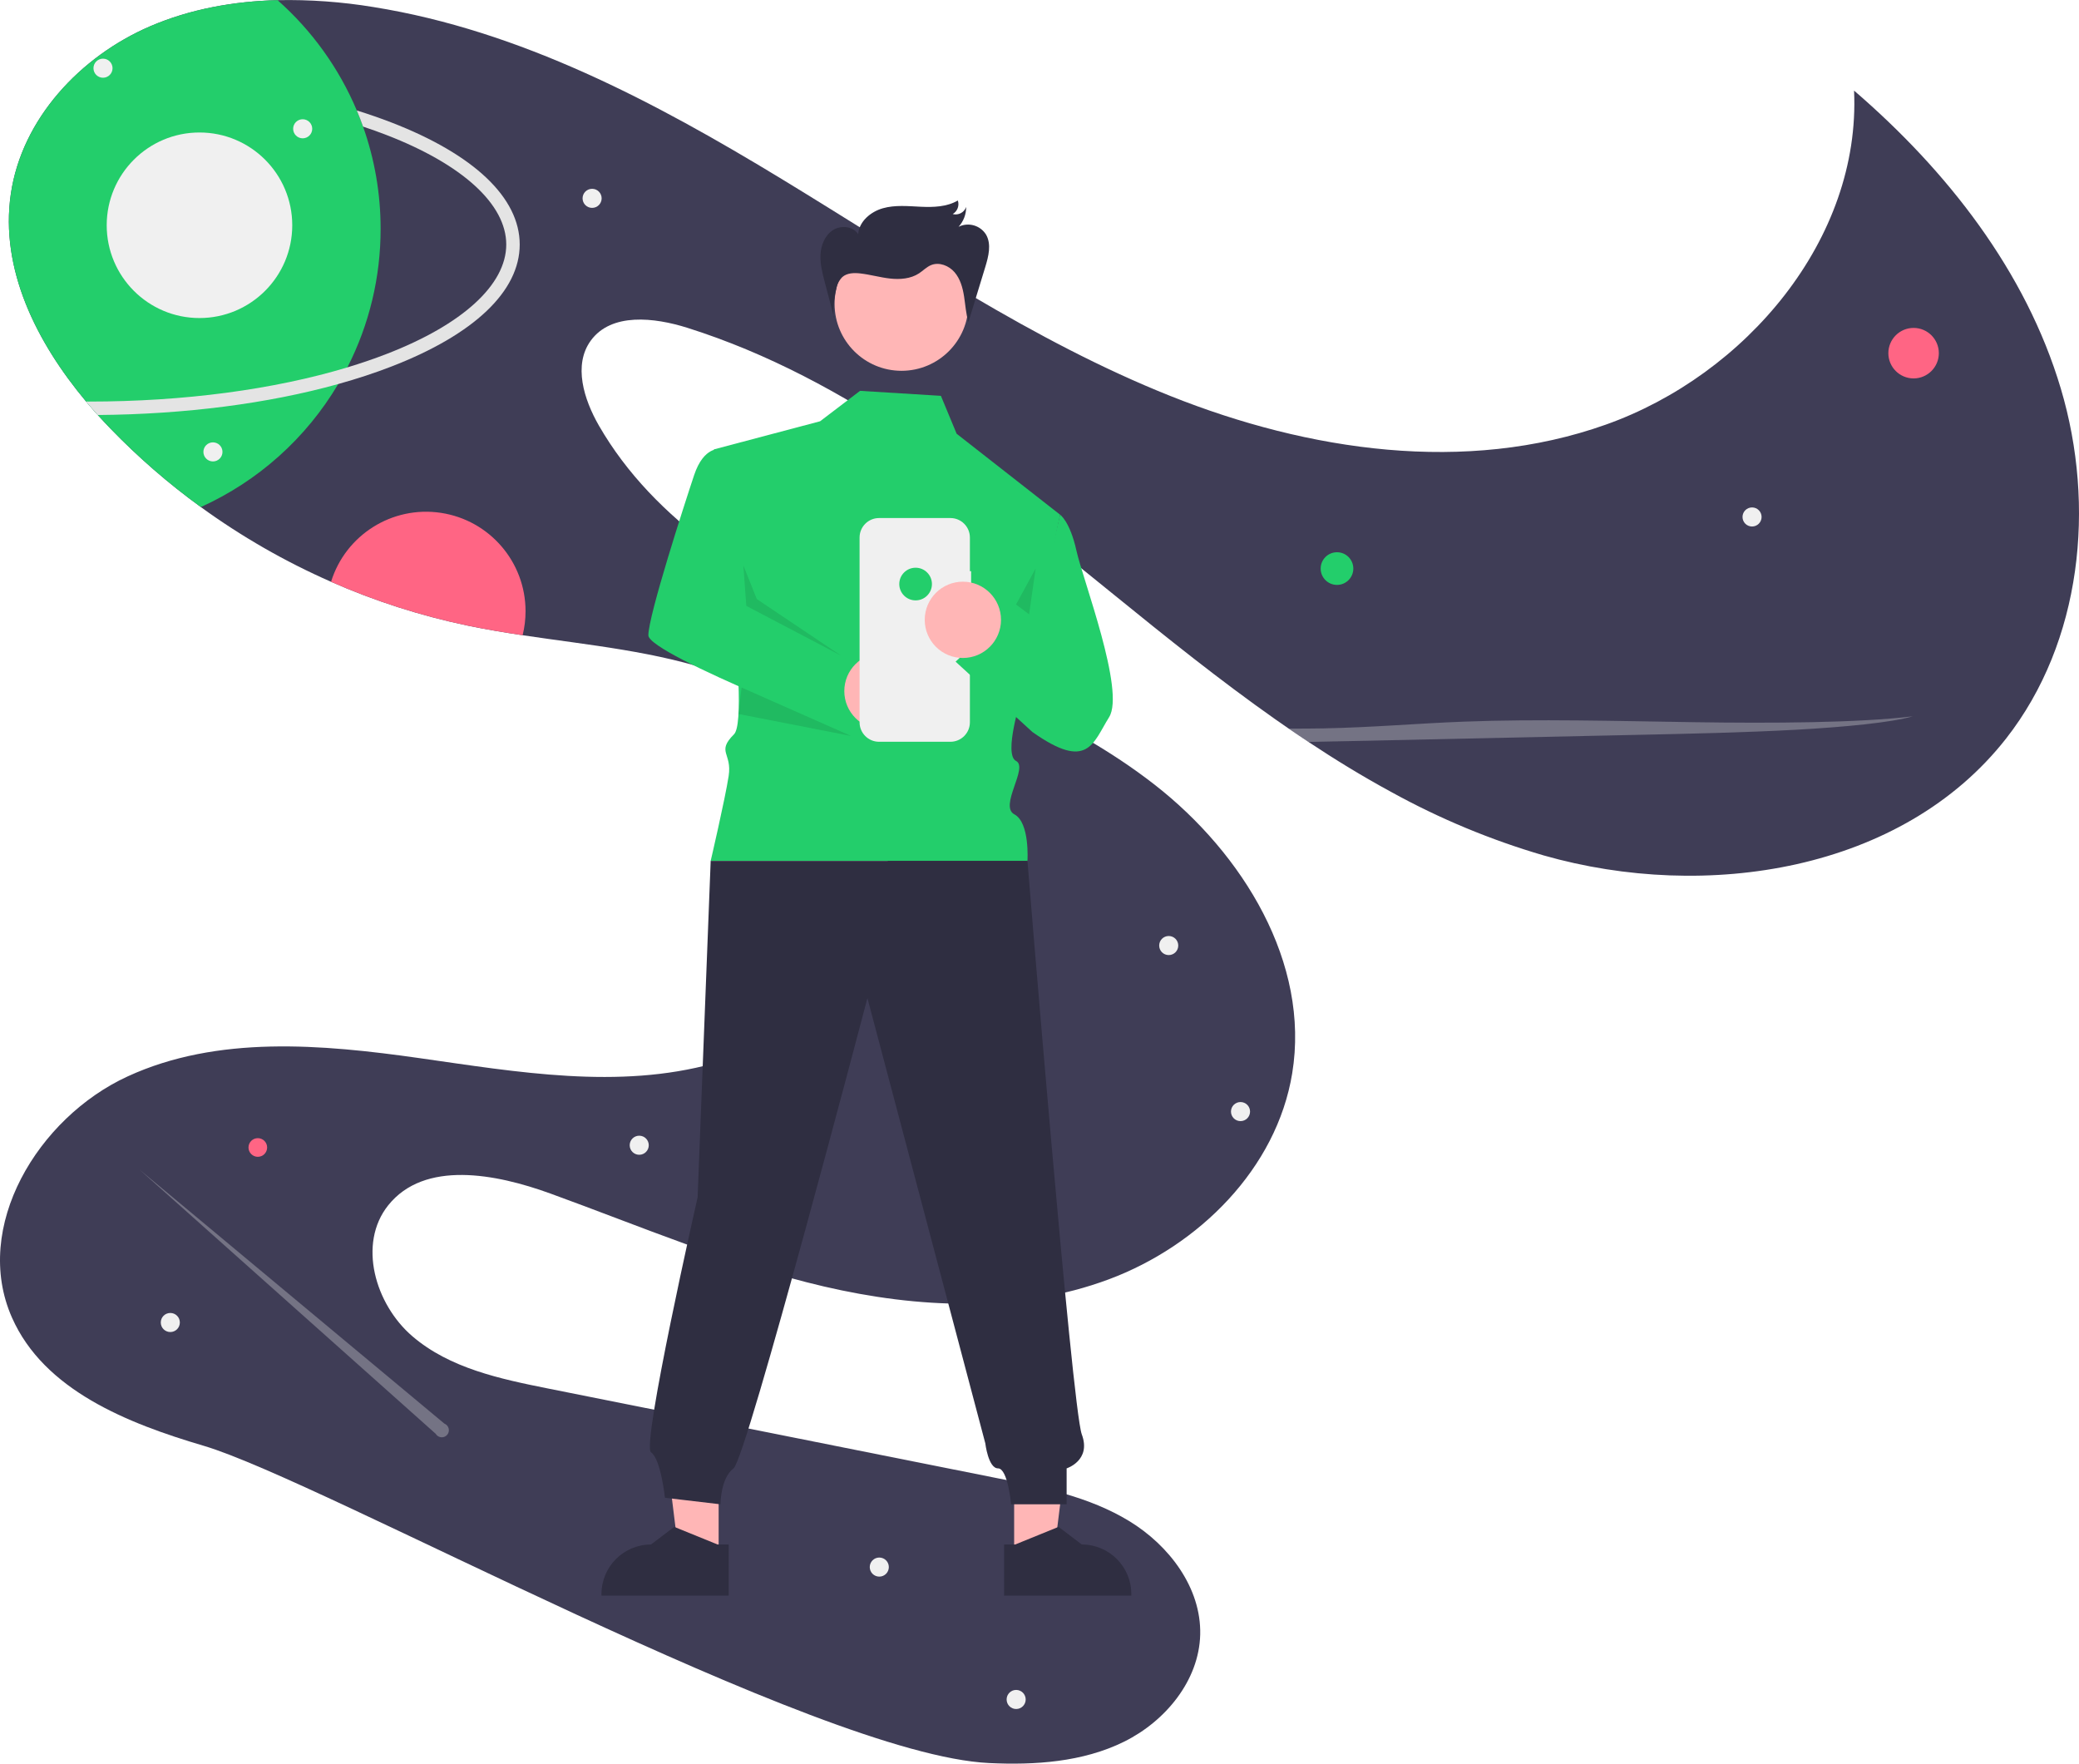
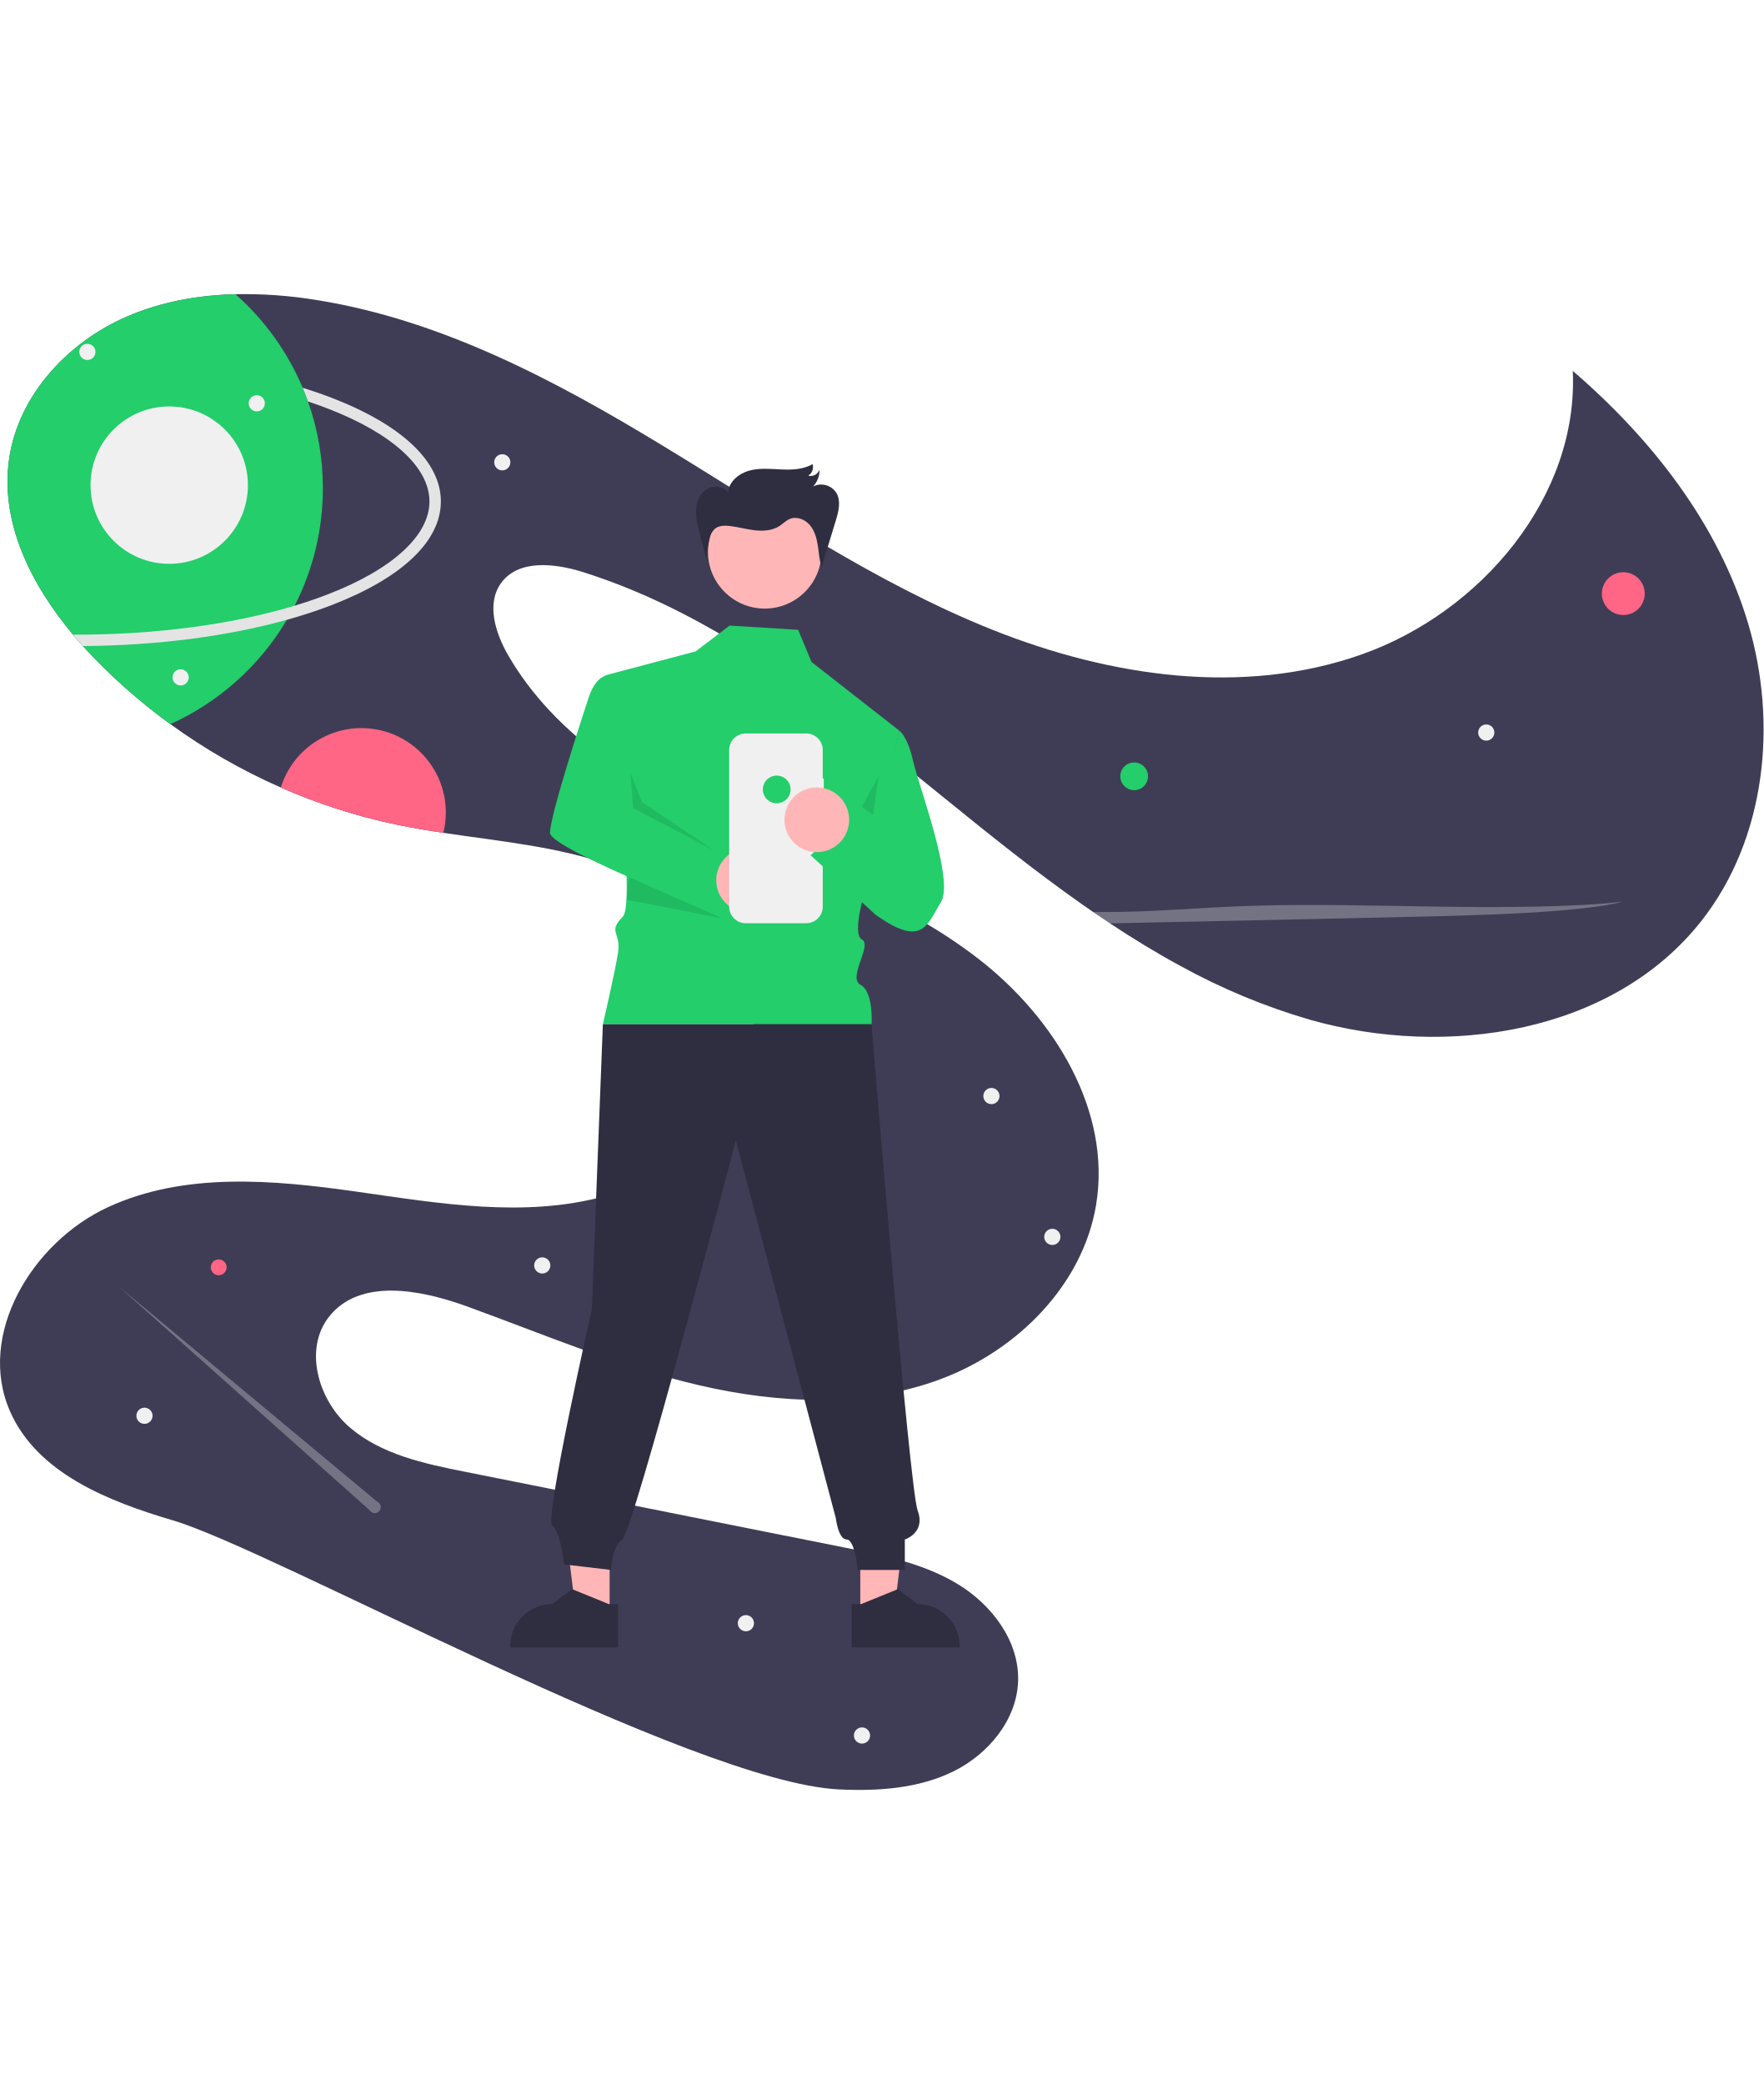
- <svg xmlns="http://www.w3.org/2000/svg" data-name="Layer 1" width="926.632" height="785.994" viewBox="0 0 926.632 785.994">
+ <svg xmlns="http://www.w3.org/2000/svg" data-name="Layer 1" width="326.632" height="385.994" viewBox="0 0 926.632 785.994">
  <path d="M1030.887,386.059c-46.34,59.26-133.78,72.83-206.13,52.19a335.51,335.51,0,0,1-68.1-28.35c-12.54-6.81-24.78-14.28-36.77-22.24-2.95-1.95-5.9-3.93-8.82-5.95q-2.985-2.04-5.95-4.13c-24.76-17.42-48.55-36.53-71.94-55.53-58.39-47.43-118.38-96.32-190.12-118.95-14.78-4.66-33.9-6.84-43.04,5.68-7.93,10.87-3.09,26.26,3.62,37.92,24.89,43.19,70.07,70.46,115.29,91.43,45.22,20.97,93.12,37.96,132.43,68.62,39.31,30.66,69.32,79.39,61.28,128.58-6.93,42.39-41.54,76.83-81.78,91.84-40.24,15-85.12,12.91-126.95,3.17-41.83-9.75-81.54-26.76-121.91-41.42-24.34-8.85-56.16-14.97-72.31,5.28-13.64,17.11-5.8,44.1,10.81,58.34s39.09,19.01,60.54,23.29q99.9,19.95,199.8,39.89c20.43,4.07,41.34,8.33,59.14,19.17,17.8,10.83,32.16,29.75,31.65,50.58-.51,20.53-15.54,38.67-33.96,47.76-18.41,9.08-39.67,10.48-60.18,9.5-76.86-3.68-297.21-125.79-350.06-141.4-33.96-10.02-71.09-24.74-85.41-57.12-17.83-40.31,11.51-89.08,51.56-107.49,40.04-18.42,86.46-14.34,130.1-8.14,43.64,6.2,88.72,14.09,131.2,2.31,42.479-11.78,81.4-50.18,77.21-94.06-3.65-38.18-38.04-66.95-74.23-79.63-28.33-9.93-58.47-12.63-88.229-17.1-8.26-1.23-16.49-2.61-24.64-4.31a307.086,307.086,0,0,1-60.75-19.5,312.924,312.924,0,0,1-58.04-33.31,305.265,305.265,0,0,1-40.32-35.01q-2.835-2.94-5.61-6.01c-1.76-1.96-3.5-3.96-5.2-6-22.12-26.43-38.46-58.98-33.56-92.52,4.89-33.45,30.96-61.3,62-74.68,17.94-7.73,37.29-11.19,56.88-11.69a233.796,233.796,0,0,1,42.78,3.08c65.41,10.46,125.35,42.24,181.96,76.65,56.6,34.41,111.76,72.18,173.29,96.71,61.53,24.54,131.57,34.93,193.99,12.74,62.42-22.18,113.7-82.7,110.65-148.87,41.4,35.65,76.58,80.46,92.16,132.82C1070.797,282.559,1064.536,343.019,1030.887,386.059Z" transform="translate(-136.6838 -57.00314)" fill="#3f3d56" />
  <circle cx="595.911" cy="253.394" r="7.278" fill="#23ce6b" />
  <circle cx="852.911" cy="157.394" r="11.252" fill="#ff6584" />
  <circle cx="114.911" cy="511.394" r="4.157" fill="#ff6584" />
  <path d="M370.927,329.399a44.43,44.43,0,0,1-1.3,10.7c-8.26-1.23-16.49-2.61-24.64-4.31a307.086,307.086,0,0,1-60.75-19.5,44.337,44.337,0,0,1,86.69,13.11Z" transform="translate(-136.6838 -57.00314)" fill="#ff6584" />
  <circle cx="780.911" cy="230.394" r="4.252" fill="#f0f0f0" />
  <circle cx="391.911" cy="698.394" r="4.252" fill="#f0f0f0" />
  <circle cx="452.911" cy="757.394" r="4.252" fill="#f0f0f0" />
  <circle cx="75.911" cy="589.394" r="4.252" fill="#f0f0f0" />
  <circle cx="284.911" cy="510.394" r="4.252" fill="#f0f0f0" />
  <circle cx="263.911" cy="88.394" r="4.252" fill="#f0f0f0" />
  <circle cx="520.911" cy="421.394" r="4.252" fill="#f0f0f0" />
  <circle cx="552.911" cy="495.394" r="4.252" fill="#f0f0f0" />
  <path d="M291.527,220.728q9.075-2.739,17.362-5.935c33.96-13.117,53.438-30.911,53.438-48.82s-19.478-35.703-53.438-48.82q-5.038-1.946-10.386-3.723a136.34,136.34,0,0,1-6.976,107.3Z" transform="translate(-136.6838 -57.00314)" fill="none" />
  <path d="M306.326,158.969a135.44,135.44,0,0,1-14.8,61.76q-1.935,3.78-4.1,7.43a136.431,136.431,0,0,1-61.23,54.82,305.269,305.269,0,0,1-40.32-35.01q-2.835-2.94-5.61-6.01c-1.76-1.96-3.5-3.96-5.2-6-22.12-26.43-38.46-58.98-33.56-92.52,4.89-33.45,30.96-61.3,62-74.68,17.94-7.73,37.29-11.19,56.88-11.69a136.126,136.126,0,0,1,35.33,49.16c1,2.37,1.92,4.77,2.79,7.2A135.756,135.756,0,0,1,306.326,158.969Z" transform="translate(-136.6838 -57.00314)" fill="#23ce6b" />
  <path d="M368.326,165.969c0,20.83-20.34,40.15-57.28,54.42-7.39,2.86-15.3,5.45-23.62,7.77-31.14,8.68-68.2,13.49-107.16,13.8-1.76-1.96-3.5-3.96-5.2-6,.42.01.84.01,1.26.01,42.31,0,82.45-5.36,115.2-15.24,6.05-1.83,11.85-3.81,17.36-5.94,33.96-13.11,53.44-30.91,53.44-48.82,0-17.91-19.48-35.7-53.44-48.82q-5.04-1.95-10.38-3.72c-.87-2.43-1.79-4.83-2.79-7.2q7.98,2.49,15.33,5.32C347.987,125.819,368.326,145.149,368.326,165.969Z" transform="translate(-136.6838 -57.00314)" fill="#e4e4e4" />
  <circle cx="45.911" cy="30.394" r="4.252" fill="#f0f0f0" />
  <circle cx="134.911" cy="57.394" r="4.252" fill="#f0f0f0" />
  <circle cx="88.911" cy="100.394" r="41.348" fill="#f0f0f0" />
  <path d="M989.197,376.239c-9.28,2.74-29.74,4.76-52.24,6-22.49,1.23-47.16,1.77-71.52,2.29q-63.959,1.38-127.91,2.77-8.791.195-17.64.36c-2.95-1.95-5.9-3.93-8.82-5.95,5.23.03,10.46,0,15.65-.1,22.17-.44,40.94-2.17,62.32-2.99,32.9-1.27,68.42-.27,102.71.24C926.036,379.379,965.106,379.189,989.197,376.239Z" transform="translate(-136.6838 -57.00314)" fill="#f0f0f0" opacity="0.3" />
  <path d="M334.767,691.47,198.846,578.239,330.891,696.006a3.151,3.151,0,1,0,3.876-4.535Z" transform="translate(-136.6838 -57.00314)" fill="#f0f0f0" opacity="0.3" />
  <circle cx="94.911" cy="201.394" r="4.252" fill="#f0f0f0" />
  <polygon points="452.017 694.074 469.604 694.073 477.971 626.236 452.014 626.237 452.017 694.074" fill="#ffb6b6" />
  <path d="M584.215,745.335l4.95-0,19.327-7.86,10.359,7.859h.001a22.074,22.074,0,0,1,22.073,22.072v.717l-56.709.002Z" transform="translate(-136.6838 -57.00314)" fill="#2f2e41" />
  <polygon points="320.308 694.074 302.721 694.073 294.354 626.236 320.311 626.237 320.308 694.074" fill="#ffb6b6" />
  <path d="M461.477,768.125l-56.709-.002v-.717a22.074,22.074,0,0,1,22.073-22.072h.001l10.359-7.859,19.327,7.86,4.95 0Z" transform="translate(-136.6838 -57.00314)" fill="#2f2e41" />
  <path d="M520.009,231.191,502.201,244.751,454.896,257.279s16.95,118.96,8.95,126.96-.785,8.215-2.393,18.608-8.013,37.831-8.013,37.831l141.188,0s1.138-17.052-5.822-20.745,6.416-20.929.728-23.811,2.312-27.882,2.312-27.882l17.337-81.85-46.114-36.08-7.013-16.898Z" transform="translate(-136.6838 -57.00314)" fill="#23ce6b" />
  <circle cx="405.545" cy="274.328" r="6.161" fill="#f2f2f2" />
  <path d="M453.441,440.678l-5.822,149.921S422.48,701.328,426.846,704.239s6.216,20.269,6.216,20.269l24.744,2.911s0-11.644,5.822-16.011,59.677-209.598,59.677-209.598l52.54,198.429s1.315,11.169,5.682,11.169,5.822,16.011,5.822,16.011h24.744v-16.011s11.118-3.525,6.752-15.169-24.218-255.562-24.218-255.562Z" transform="translate(-136.6838 -57.00314)" fill="#2f2e41" />
  <circle cx="401.817" cy="135.415" r="29.839" fill="#ffb6b6" />
  <polygon points="452.85 269.414 458.672 273.781 461.583 253.403 452.85 269.414" opacity="0.1" style="isolation:isolate" />
  <path d="M457.687,257.163s-7.278-1.456-11.644,11.644-20.378,62.588-20.378,71.322S525.375,387.396,525.375,387.396L515,351l-45.669-23.971Z" transform="translate(-136.6838 -57.00314)" fill="#23ce6b" />
  <circle cx="393.316" cy="307.997" r="17" fill="#ffb6b6" />
  <polygon points="331.316 251.997 332.647 270.026 374.878 292.192 337.316 266.997 331.316 251.997" opacity="0.1" style="isolation:isolate" />
  <path d="M569.523,311.57h-.548V296.562a8.686,8.686,0,0,0-8.686-8.686H528.492a8.686,8.686,0,0,0-8.686,8.686v82.337a8.686,8.686,0,0,0,8.686,8.686h31.797a8.686,8.686,0,0,0,8.686-8.686V322.254h.548Z" transform="translate(-136.6838 -57.00314)" fill="#f0f0f0" />
  <path d="M609.184,286.39s4.367,2.911,7.278,16.011,21.833,62.588,14.555,74.233-9.426,24.072-34.17,6.606l-34.24-31.35,24.744-23.289,10.189,7.278Z" transform="translate(-136.6838 -57.00314)" fill="#23ce6b" />
  <circle cx="408.095" cy="260.292" r="7.278" fill="#23ce6b" />
  <circle cx="429.163" cy="276.236" r="17" fill="#ffb6b6" />
  <polygon points="330.514 306.41 379.316 327.997 329.158 318.194 330.514 306.41" opacity="0.1" style="isolation:isolate" />
  <path d="M508.397,198.365,504.3,182.773c-1.069-4.068-2.147-8.219-1.907-12.418s2.022-8.533,5.56-10.808,8.939-1.738,11.216,1.799c.433-5.648,5.571-9.992,11.022-11.531s11.239-.93,16.897-.671,11.631.078,16.514-2.791a5.112,5.112,0,0,1-2.289,6.041,4.963,4.963,0,0,0,5.995-3.162,12.88,12.88,0,0,1-3.381,8.845A9.475,9.475,0,0,1,576.173,161.545c2.492,4.321,1.096,9.747-.362,14.517l-7.484,24.482c-1.135-3.722-1.349-7.651-1.956-11.494s-1.687-7.768-4.224-10.718-6.846-4.659-10.451-3.194c-2.022.822-3.565,2.489-5.39,3.686-3.746,2.455-8.512,2.807-12.963,2.308s-8.789-1.767-13.24-2.273c-2.787-.317-5.896-.233-7.999,1.623a10.281,10.281,0,0,0-2.738,5.467,43.486,43.486,0,0,0-1.158,12.541" transform="translate(-136.6838 -57.00314)" fill="#2f2e41" />
</svg>
